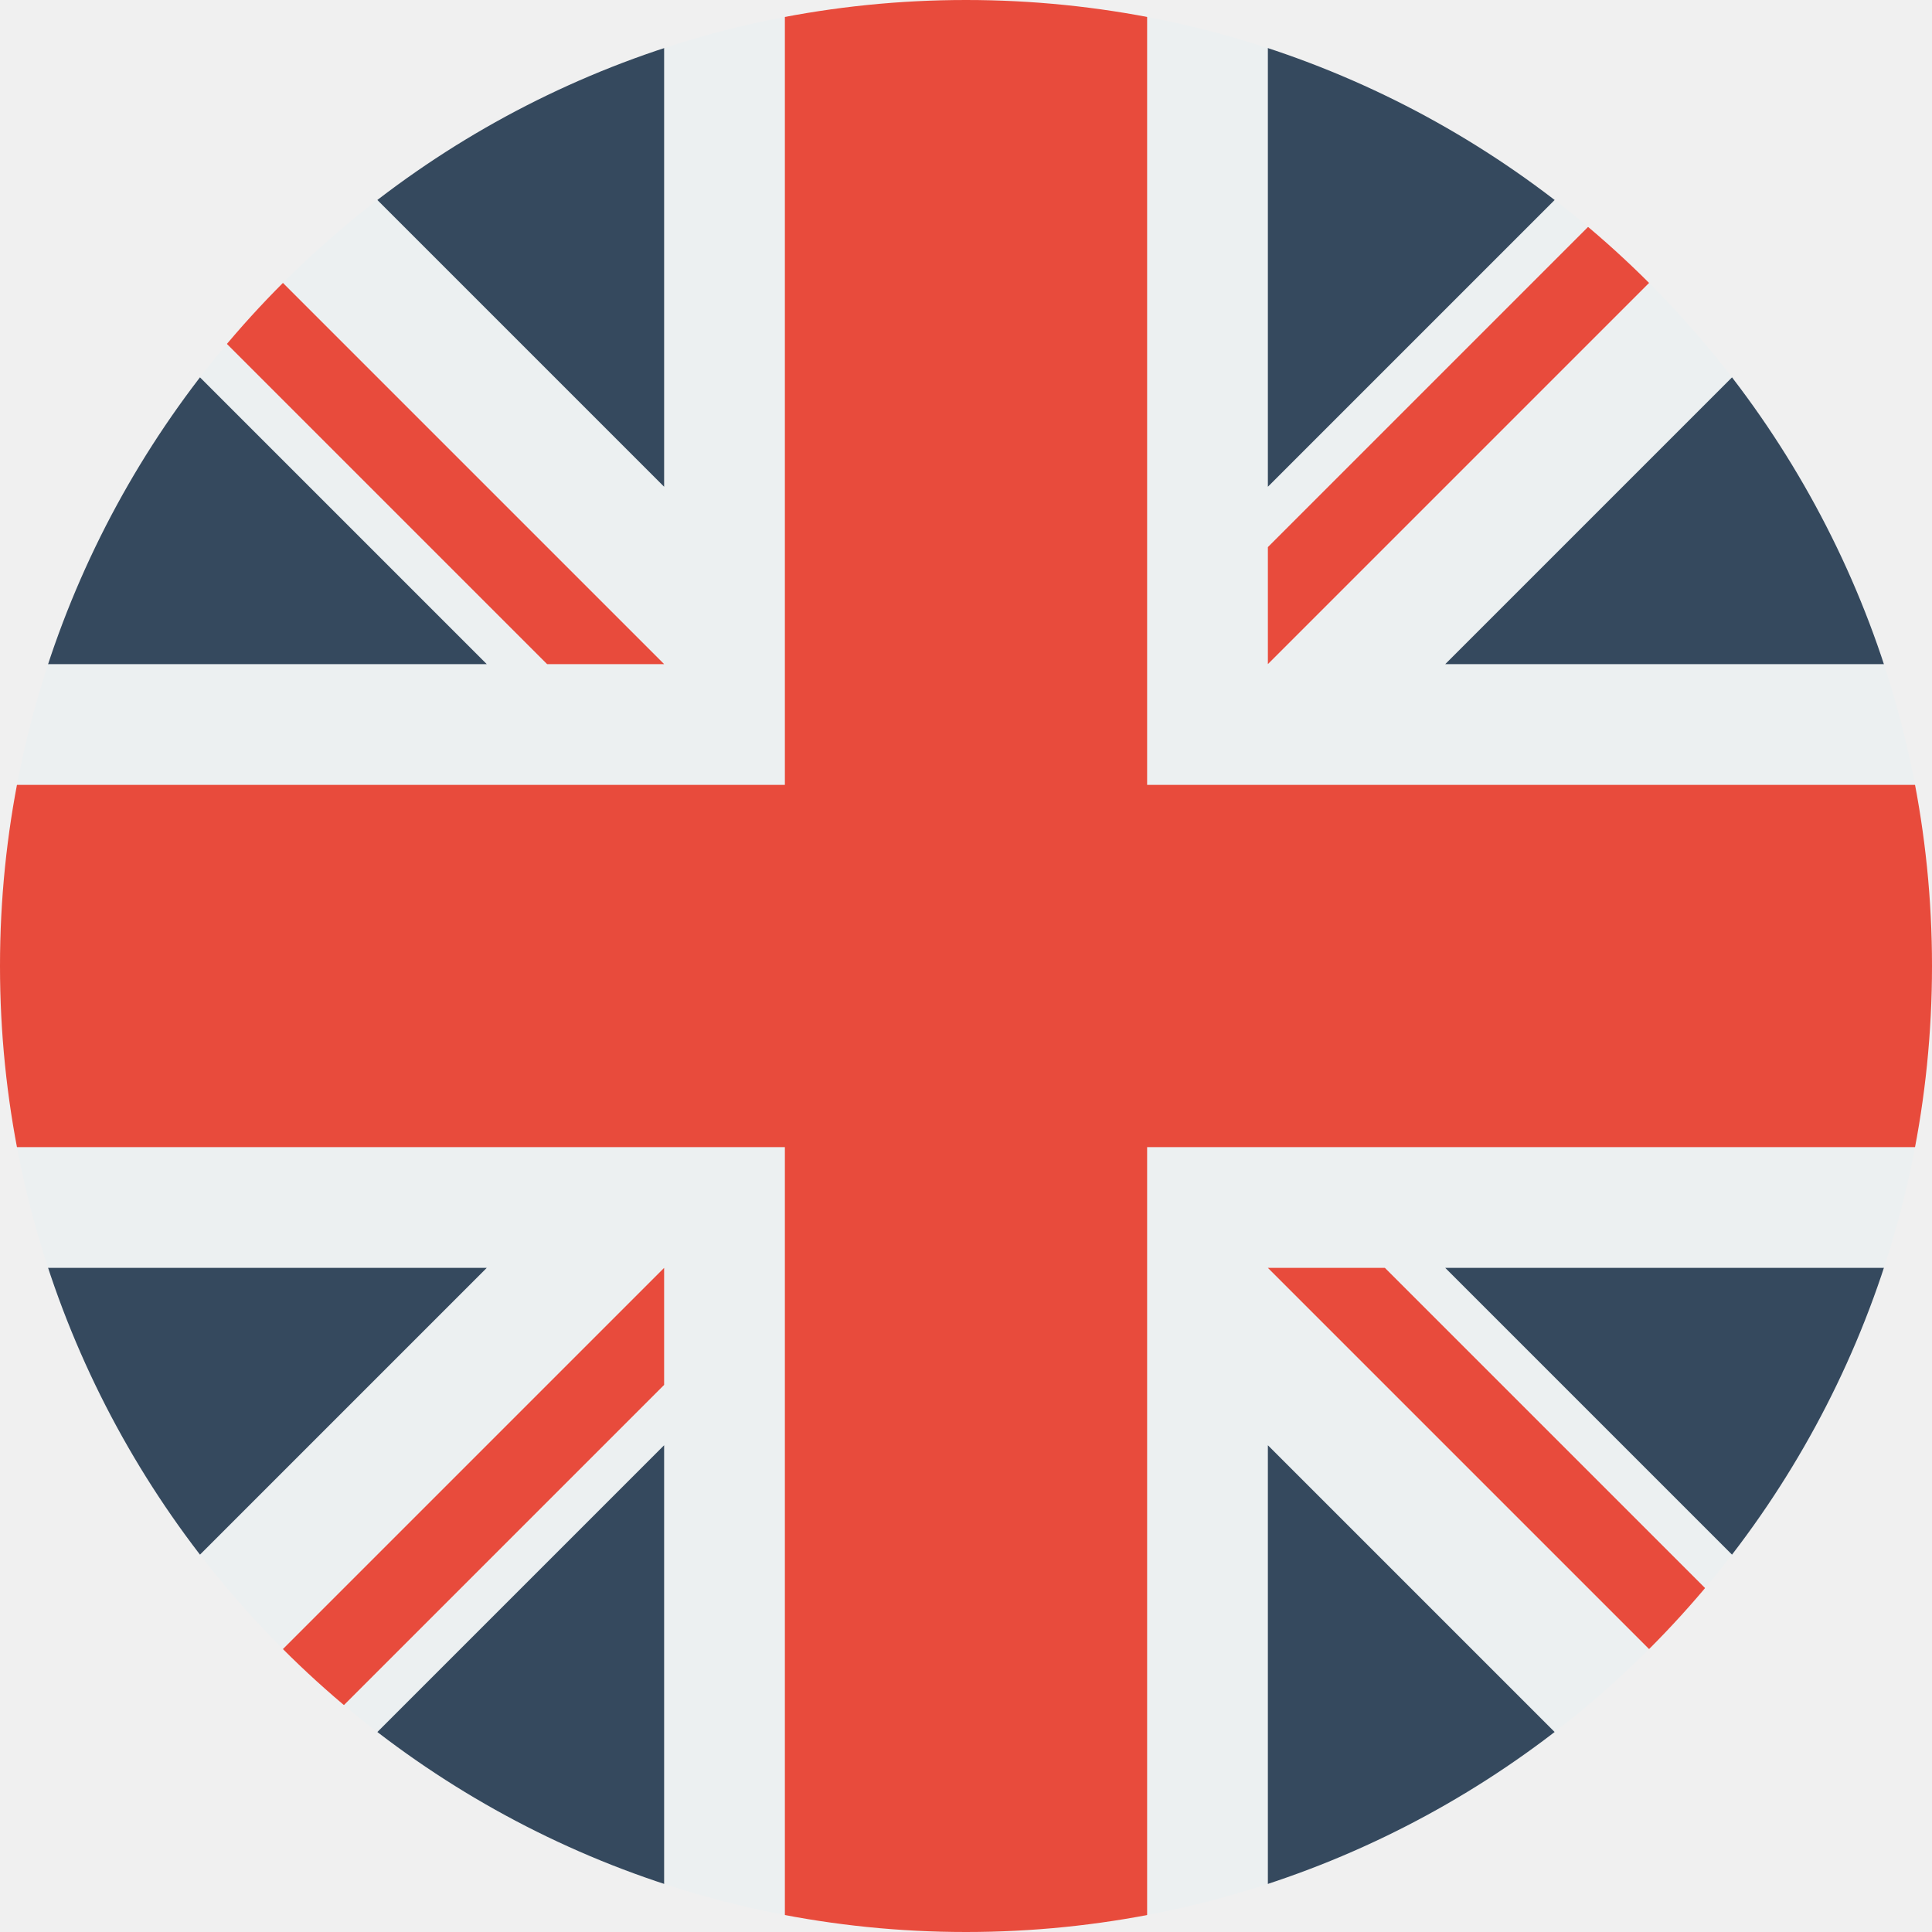
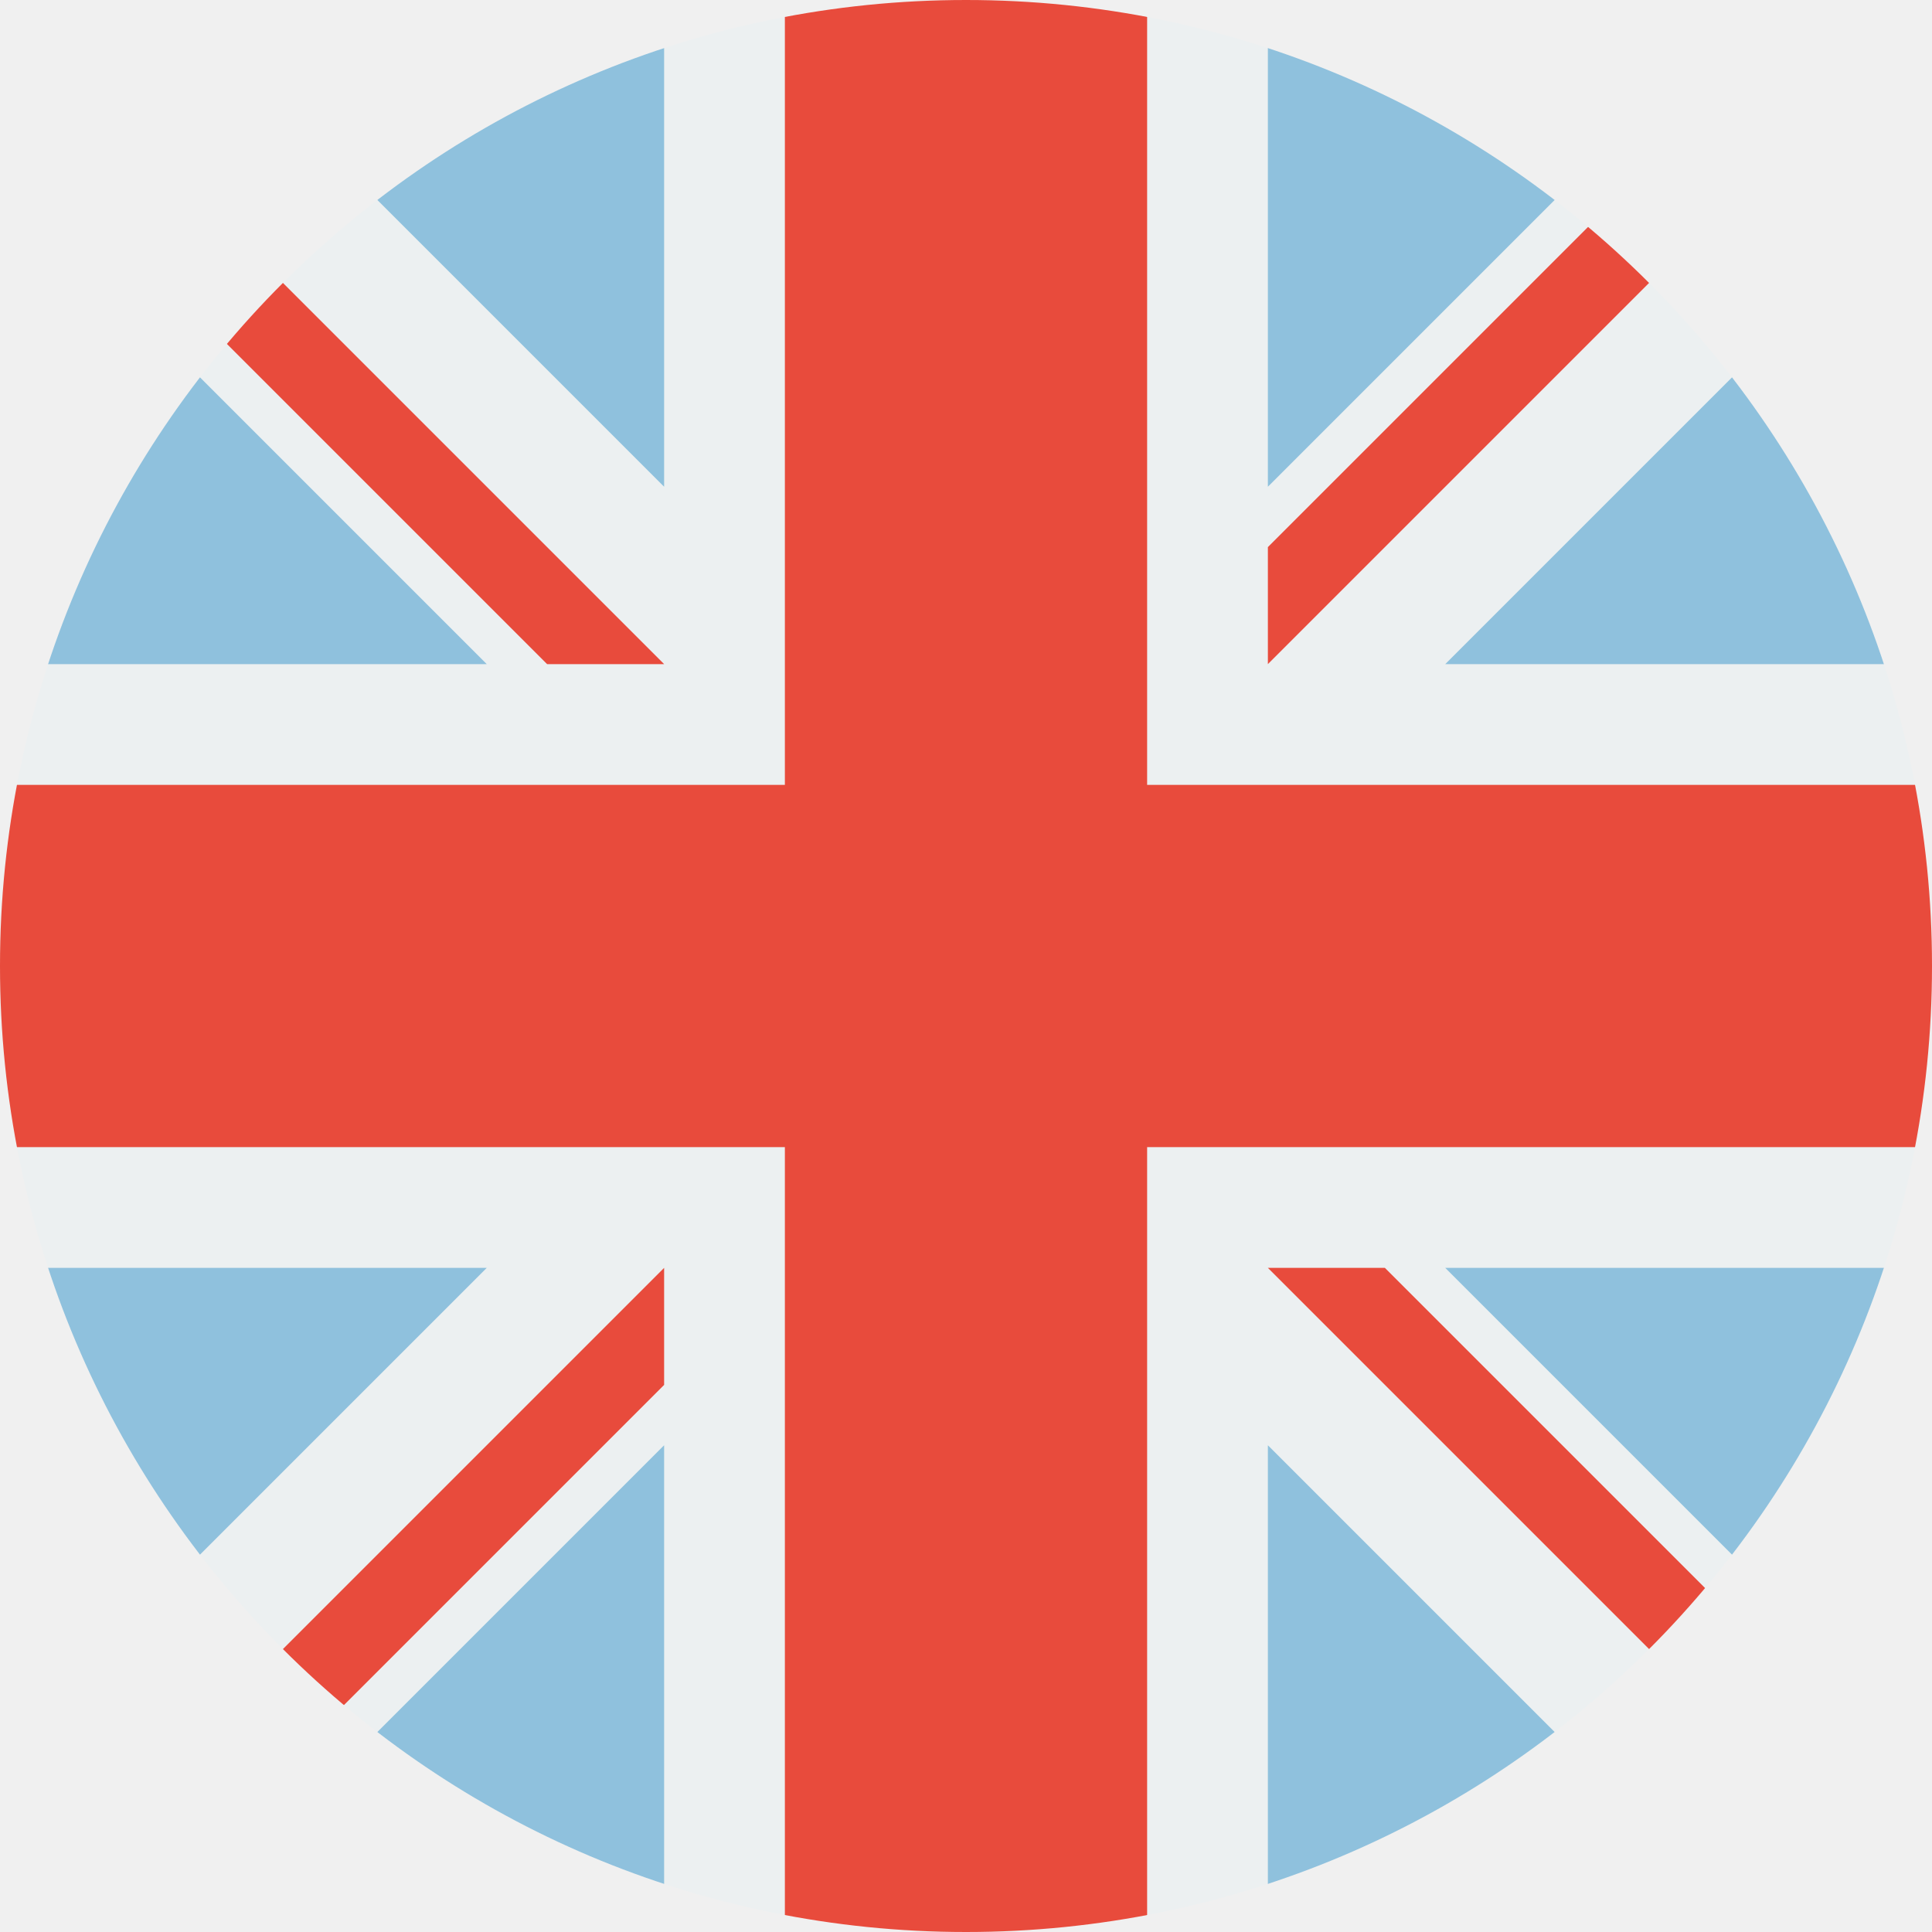
<svg xmlns="http://www.w3.org/2000/svg" width="32" height="32" viewBox="0 0 32 32" fill="none">
  <g clip-path="url(#clip0_21_1091)">
    <mask id="mask0_21_1091" style="mask-type:luminance" maskUnits="userSpaceOnUse" x="0" y="0" width="32" height="32">
      <path d="M16 32C24.837 32 32 24.837 32 16C32 7.163 24.837 0 16 0C7.163 0 0 7.163 0 16C0 24.837 7.163 32 16 32Z" fill="white" />
    </mask>
    <g mask="url(#mask0_21_1091)">
      <path d="M0 0L0.5 1L0 1.938V2.938L2 7L0 11V13L2 16L0 19V21L2 25L0 29.062V32L1 31.5L1.938 32H2.938L7 30L11 32H13L16 30L19 32H21L25 30L29.062 32H32L31.5 31.062L32 30.062V29.062L30 25L32 21V19L30 16L32 13V11L30 7L32 2.938V0L31.062 0.5L30.062 0H29.062L25 2L21 0H19L16 2L13 0H11L7 2L2.938 0H0Z" fill="#ECF0F1" />
-       <path d="M2.938 0L11 8.062V0H2.938ZM21 0V8.062L29.062 0H21ZM0 2.938V11H8.062L0 2.938ZM32 2.938L23.938 11H32V2.938ZM0 21V29.062L8.062 21H0ZM23.938 21L32 29.062V21H23.938ZM21 23.938V32H29.062L21 23.938ZM11 23.938L2.938 32H11V23.938Z" fill="#35495E" />
+       <path d="M2.938 0L11 8.062V0H2.938ZM21 0V8.062L29.062 0H21ZM0 2.938V11H8.062L0 2.938ZM32 2.938L23.938 11H32V2.938ZM0 21V29.062L8.062 21H0ZM23.938 21L32 29.062V21H23.938ZM21 23.938V32H29.062L21 23.938ZM11 23.938L2.938 32H11V23.938Z" fill="#8FC1DD" />
      <path d="M13 0V13H0V19H13V32H19V19H32V13H19V0H13Z" fill="#E84B3C" />
      <path d="M21 21L32 32V30.062L22.938 21H21ZM21 11L32 0H30.062L21 9.062V11ZM11 11L0 0V1.938L9.062 11H11ZM11 21L0 32H1.938L11 22.938V21Z" fill="#E84B3C" />
    </g>
  </g>
  <defs>
    <clipPath id="clip0_21_1091">
      <rect width="32" height="32" fill="white" />
    </clipPath>
  </defs>
</svg>
